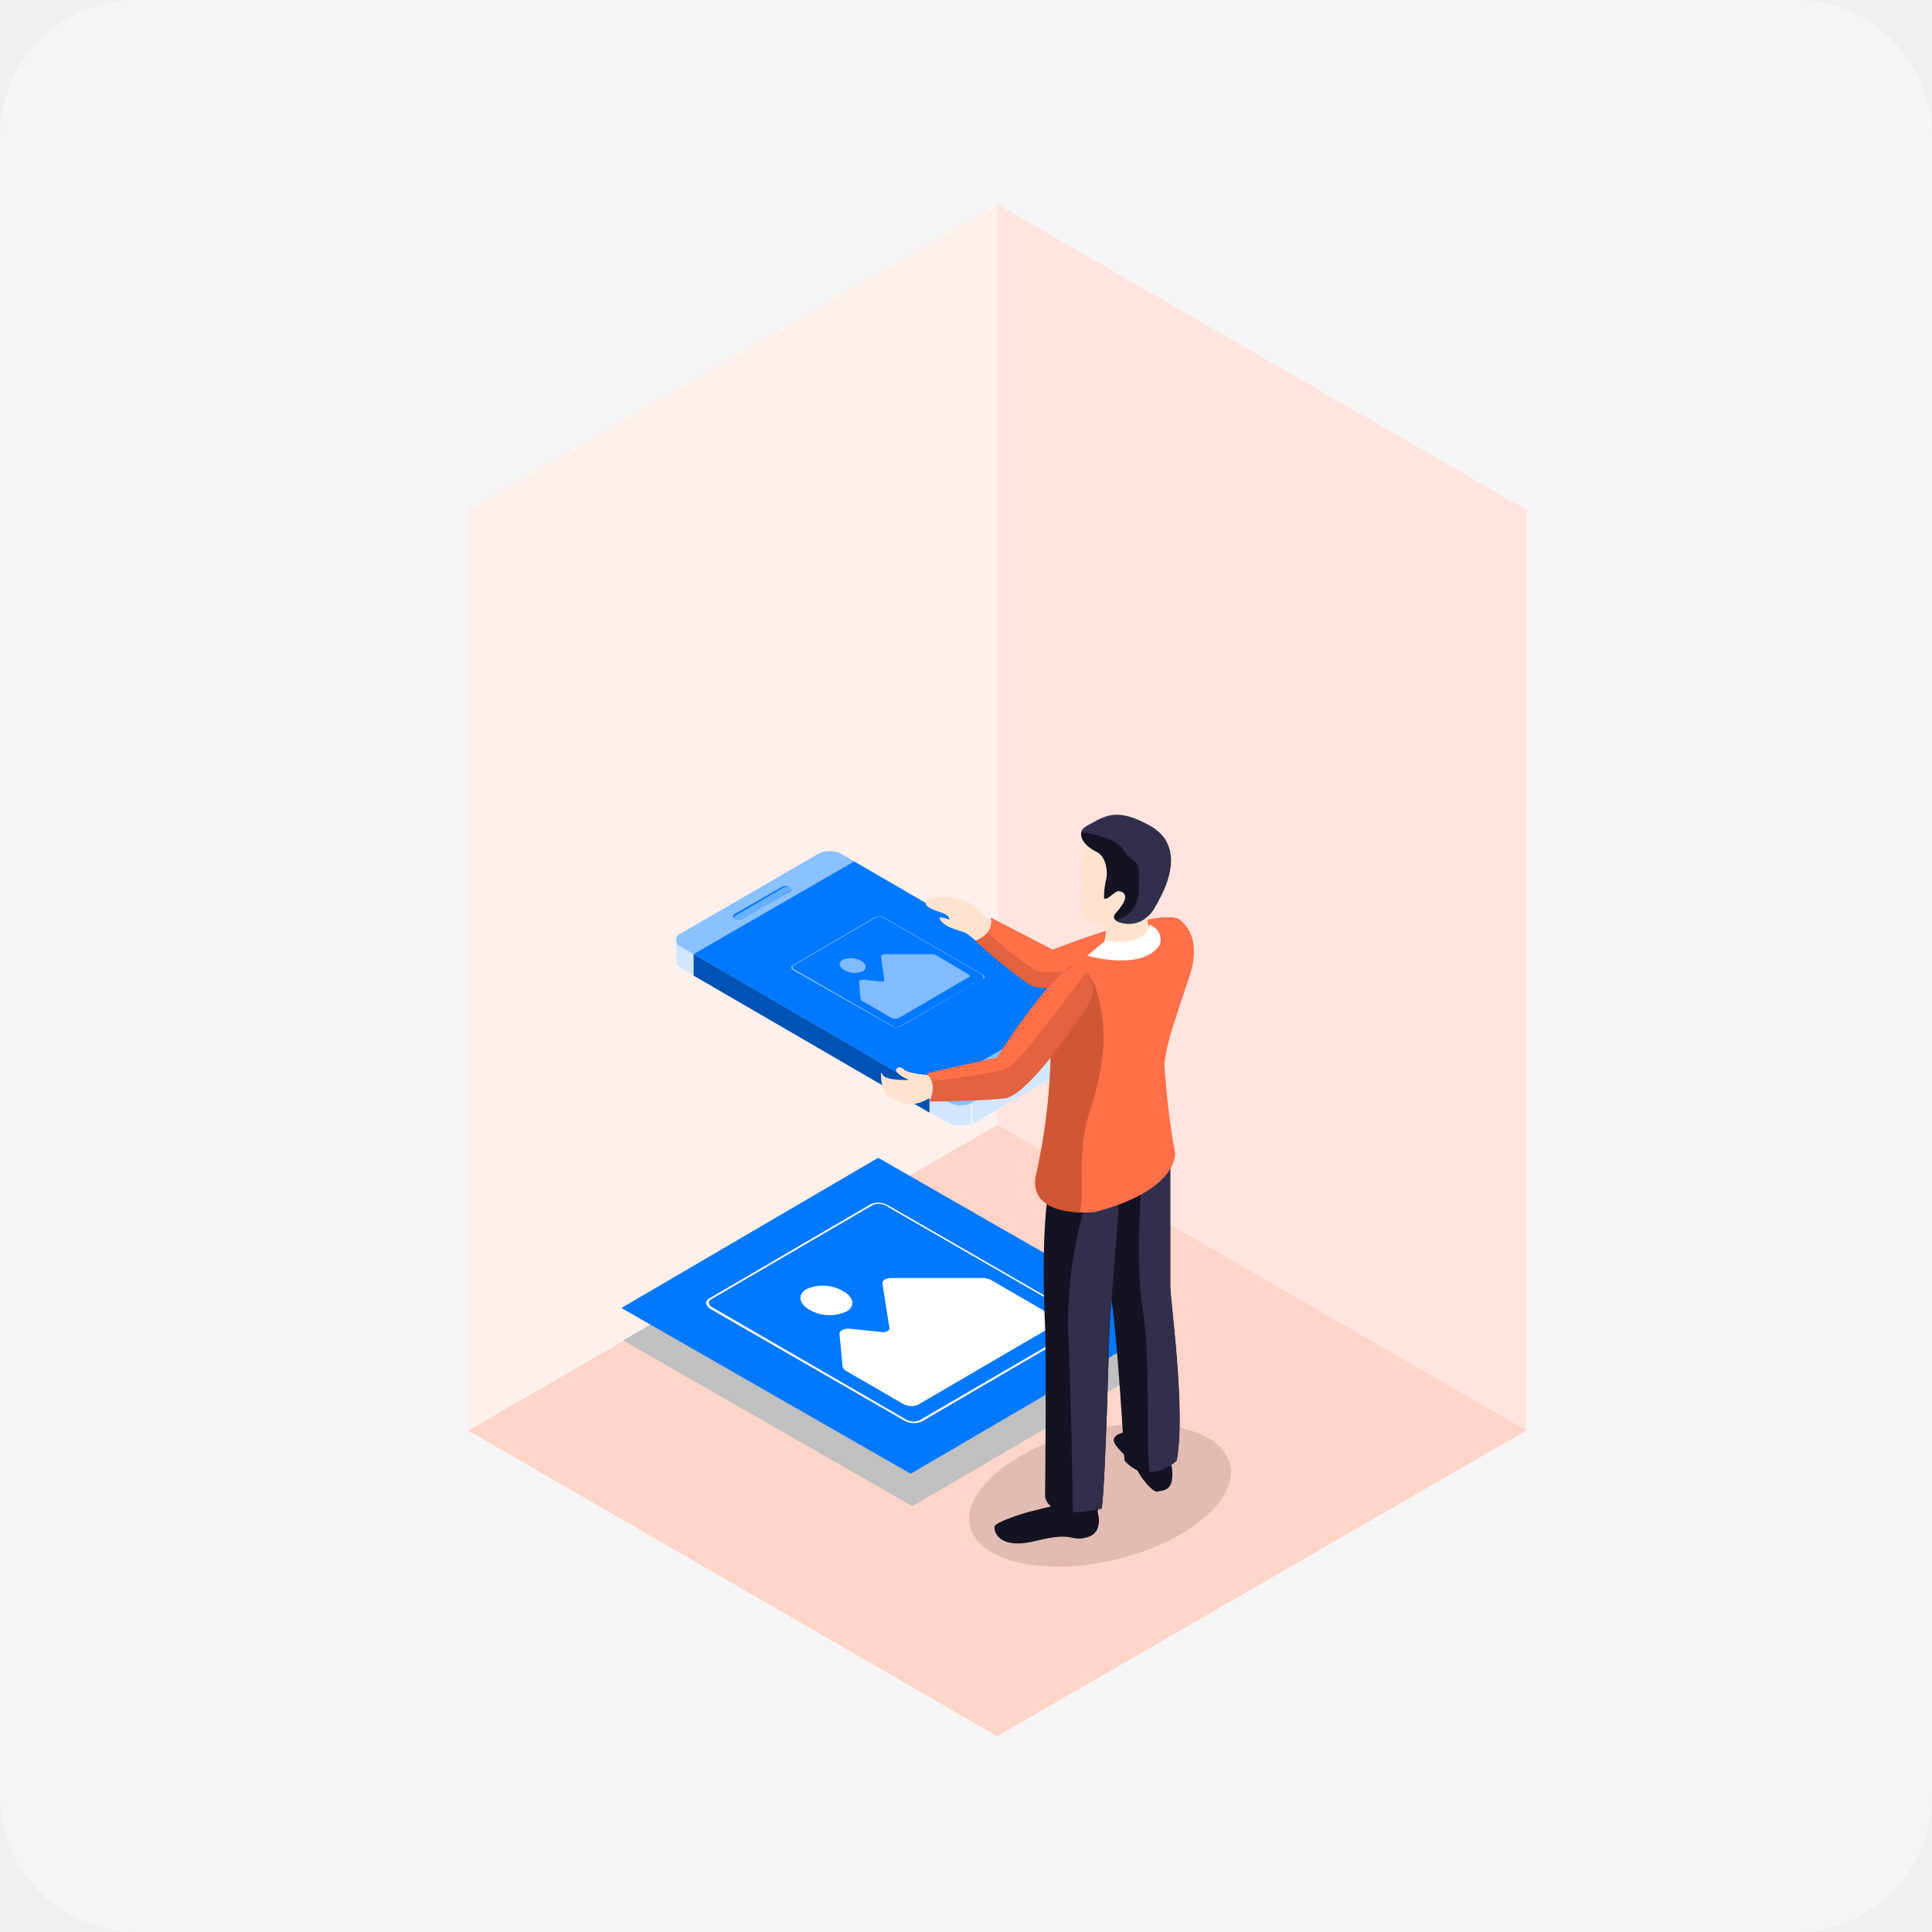
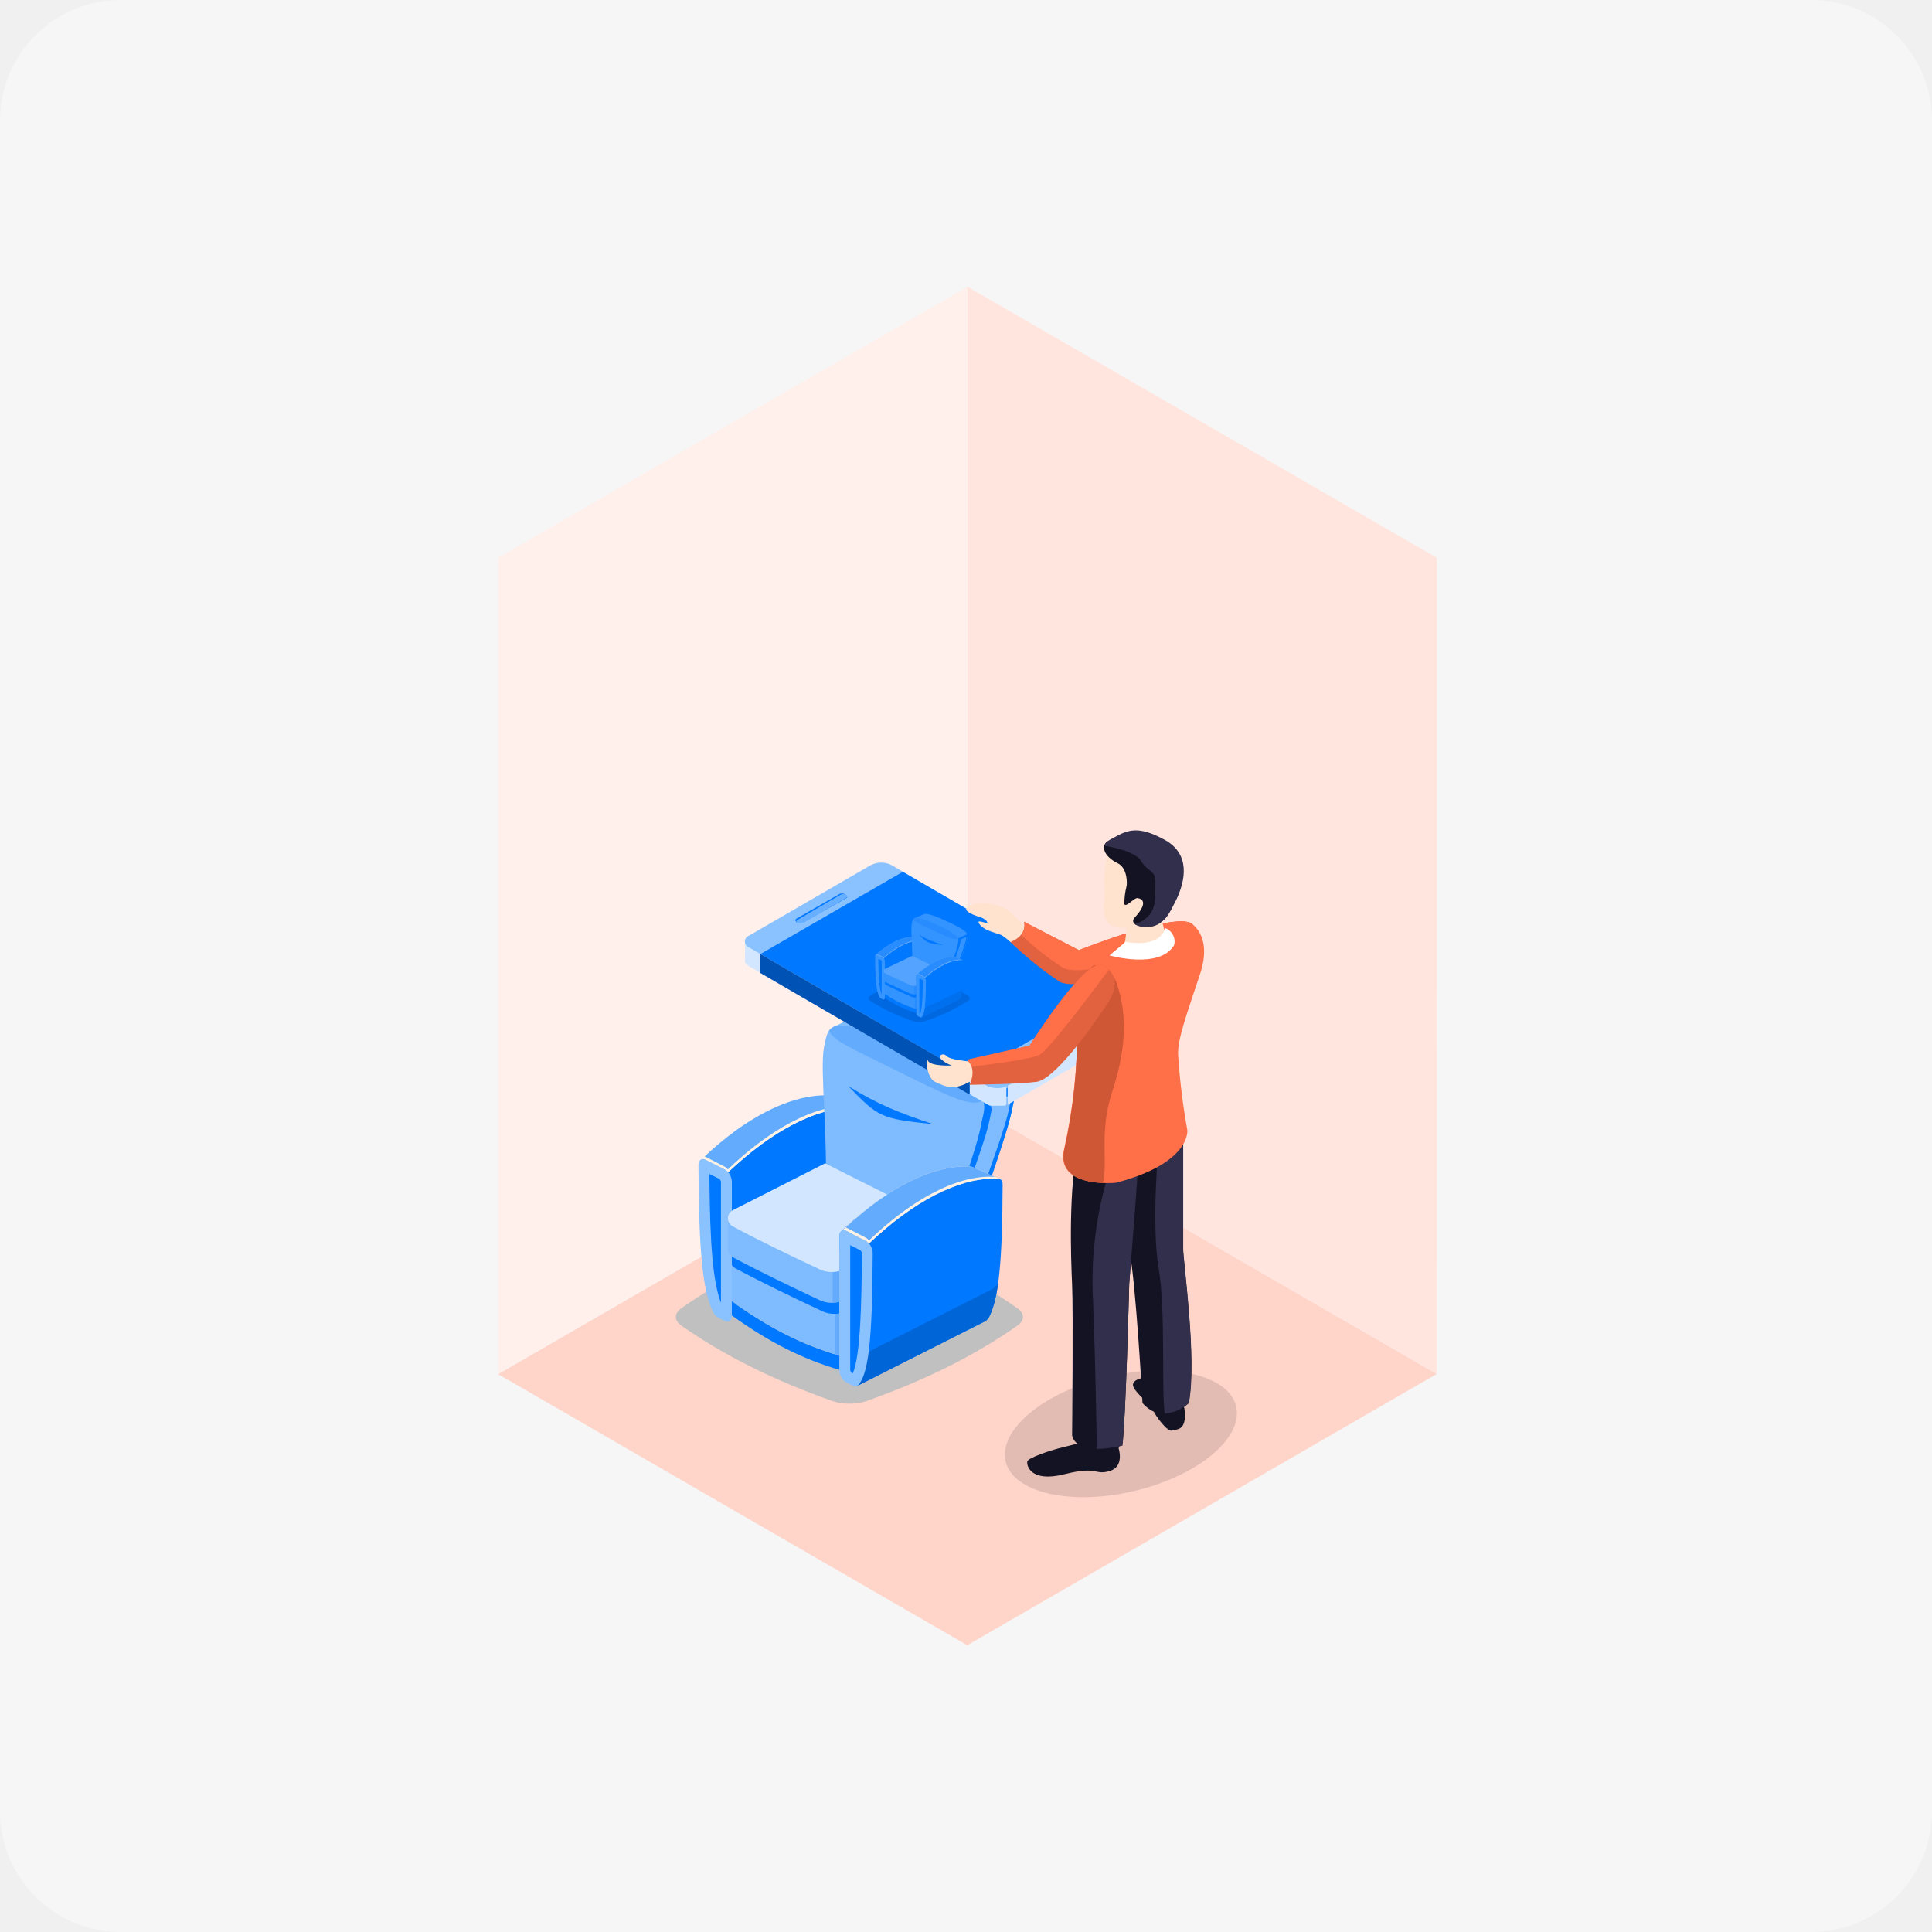
- <svg xmlns="http://www.w3.org/2000/svg" width="100%" viewBox="0 0 227 227" fill="none">
-   <rect width="227" height="227" rx="16" fill="#F6F6F6" />
+ <svg xmlns="http://www.w3.org/2000/svg" width="100%" viewBox="0 0 256 256" fill="none">
+   <rect width="256" height="256" rx="16" fill="#F6F6F6" />
  <g clip-path="url(#clip0)">
-     <path fill-rule="evenodd" clip-rule="evenodd" d="M55 168.081L117.205 132.137L179.373 168.056L117.168 204L55 168.081Z" fill="#FFD4C9" />
-     <path fill-rule="evenodd" clip-rule="evenodd" d="M55 59.907L117.192 24V132.149L55 168.056V59.907Z" fill="#FFF0EC" />
-     <path fill-rule="evenodd" clip-rule="evenodd" d="M179.373 168.056L117.192 132.149V24L179.385 59.907L179.373 168.056Z" fill="#FFE5DE" />
-     <path d="M103.378 139.851L137.365 159.327L107.204 176.969L73.217 157.493L103.378 139.851Z" fill="#C0C0C0" />
-     <path d="M79.452 110.461C79.442 110.526 79.442 110.591 79.452 110.656C79.476 110.721 79.509 110.783 79.549 110.84C79.596 110.903 79.649 110.96 79.708 111.011L79.843 111.109L79.965 111.194L81.457 112.062V114.581L79.965 113.713L79.867 113.639L79.733 113.542L79.611 113.407L79.452 113.248V113.175C79.448 113.138 79.448 113.101 79.452 113.065V110.571V110.461Z" fill="#D2E7FF" />
-     <path d="M130.372 120.241C130.528 120.17 130.662 120.06 130.761 119.92C130.859 119.78 130.919 119.617 130.934 119.447V121.965C130.918 122.137 130.856 122.301 130.755 122.441C130.654 122.58 130.518 122.691 130.36 122.76L114.246 132.076V129.557L130.372 120.241Z" fill="#D2E7FF" />
-     <path d="M111.52 129.557C111.641 129.626 111.768 129.684 111.899 129.728H113.525L113.794 129.643L114.088 129.508V132.076L113.806 132.21H111.936C111.804 132.165 111.678 132.108 111.557 132.039L109.246 130.694V128.212L111.52 129.557Z" fill="#D2E7FF" />
-     <path d="M80.002 109.666C79.836 109.721 79.692 109.827 79.59 109.969C79.489 110.11 79.434 110.28 79.434 110.455C79.434 110.629 79.489 110.799 79.59 110.94C79.692 111.082 79.836 111.188 80.002 111.243L81.493 112.111L109.197 128.212L111.507 129.557C111.93 129.773 112.397 129.885 112.871 129.885C113.345 129.885 113.812 129.773 114.234 129.557L130.372 120.241C130.537 120.186 130.681 120.08 130.783 119.939C130.885 119.797 130.94 119.627 130.94 119.453C130.94 119.278 130.885 119.108 130.783 118.967C130.681 118.825 130.537 118.719 130.372 118.664L98.854 100.325C98.432 100.11 97.965 99.997 97.491 99.997C97.017 99.997 96.549 100.11 96.127 100.325L80.002 109.666Z" fill="#8AC1FF" />
-     <path d="M81.493 112.111L109.209 128.213L128.073 117.319L100.358 101.218L81.493 112.111Z" fill="#0078FF" />
-     <path d="M86.273 107.416C86.078 107.539 86.066 107.771 86.359 107.93C86.457 107.996 86.569 108.038 86.686 108.05C86.803 108.063 86.922 108.047 87.031 108.003L92.9 104.69C93.108 104.568 92.9 104.299 92.643 104.177C92.531 104.121 92.408 104.092 92.282 104.092C92.157 104.092 92.034 104.121 91.922 104.177L86.273 107.416Z" fill="#0078FF" />
-     <path d="M86.445 107.563C86.397 107.575 86.354 107.602 86.324 107.641C86.293 107.68 86.276 107.728 86.276 107.777C86.276 107.826 86.293 107.874 86.324 107.913C86.354 107.952 86.397 107.979 86.445 107.991C86.559 108.048 86.684 108.078 86.812 108.078C86.939 108.078 87.065 108.048 87.178 107.991L92.815 104.69C92.863 104.678 92.905 104.651 92.936 104.612C92.966 104.573 92.983 104.525 92.983 104.476C92.983 104.427 92.966 104.379 92.936 104.34C92.905 104.301 92.863 104.274 92.815 104.262C92.703 104.206 92.579 104.177 92.454 104.177C92.329 104.177 92.205 104.206 92.093 104.262L86.445 107.563Z" fill="#68AFFF" />
-     <path d="M81.493 112.111V114.63L109.209 130.731V128.212L81.493 112.111Z" fill="#0052B4" />
-     <path d="M116.605 108.602C115.833 107.712 114.982 106.894 114.063 106.157C113.488 105.9 111.104 104.751 109.172 105.717C108.133 106.23 109.368 106.817 111.018 107.282C111.439 107.312 111.845 107.451 112.196 107.684C112.548 107.918 112.832 108.238 113.023 108.614C113.59 109.505 114.31 110.287 115.151 110.925C115.725 111.341 116.605 108.602 116.605 108.602Z" fill="#FFE3CE" />
-     <path d="M115.029 110.876C114.306 110.168 113.482 109.57 112.583 109.104C111.495 108.749 111.752 107.551 111.006 107.343C109.723 106.989 108.671 106.512 108.769 106.121C109.723 106.463 110.664 105.436 112.755 107.05C113.838 108.034 114.787 109.156 115.579 110.387C115.31 110.803 115.249 111.035 115.029 110.876Z" fill="#FFE3CE" />
-     <path d="M115.664 110.253C115.664 110.253 112.522 109.36 111.605 108.957C110.688 108.553 110.223 107.881 110.456 107.795C110.688 107.71 113.451 108.774 113.549 107.722C113.61 107.135 115.248 110.033 115.664 110.253Z" fill="#FFE3CE" />
-     <path d="M138.784 108.285C138.784 108.285 140.74 111.341 136.338 113.04C131.937 114.74 123.294 116.916 121.142 115.791C118.818 114.226 116.634 112.463 114.613 110.522C114.613 110.522 116.838 109.788 116.435 107.844L123.697 111.598C123.697 111.598 137.475 106.121 138.784 108.285Z" fill="#E2613E" />
-     <path d="M138.783 108.285C137.463 106.121 123.684 111.598 123.684 111.598L116.422 107.844C116.5 108.143 116.507 108.456 116.441 108.758C116.375 109.06 116.239 109.342 116.043 109.58C117.746 111.199 119.596 112.657 121.569 113.933C123.721 115.082 132.328 112.881 136.741 111.182C137.716 110.877 138.571 110.274 139.186 109.458C139.13 109.044 138.993 108.646 138.783 108.285Z" fill="#FF6F48" />
+     <path fill-rule="evenodd" clip-rule="evenodd" d="M66 182.081L128.205 146.137L190.373 182.056L128.168 218L66 182.081Z" fill="#FFD4C9" />
+     <path fill-rule="evenodd" clip-rule="evenodd" d="M66 73.907L128.192 38V146.149L66 182.056V73.907Z" fill="#FFF0EC" />
+     <path fill-rule="evenodd" clip-rule="evenodd" d="M190.374 182.056L128.193 146.149V38L190.386 73.907L190.374 182.056Z" fill="#FFE5DE" />
+     <g clip-path="url(#clip1)">
+       <path d="M134.816 175.645C129.184 179.595 122.751 182.815 114.85 185.631C113.481 186.12 111.63 186.12 110.255 185.631C102.348 182.815 95.921 179.595 90.282 175.645C89.304 174.96 89.304 174.035 90.282 173.35C95.914 169.4 102.348 166.18 110.248 163.364C111.617 162.875 113.468 162.875 114.844 163.364C122.744 166.18 129.178 169.4 134.81 173.35C135.794 174.035 135.794 174.96 134.816 175.645Z" fill="#C0C0C0" />
+       <path d="M113.397 146.758C108.235 146.644 102.257 149.853 96.43 155.381L94.894 174.232L111.781 165.692C112.046 165.561 112.289 165.277 112.451 164.927C113.608 162.412 114.122 158.098 114.154 147.496C114.149 146.901 113.808 146.769 113.397 146.758Z" fill="#0078FF" />
+       <path d="M92.738 153.757C98.571 148.235 104.549 145.02 109.706 145.135C109.83 145.135 109.944 145.151 110.046 145.184C110.29 145.26 113.76 146.819 113.76 146.819C113.652 146.78 113.527 146.764 113.392 146.758C108.23 146.644 102.252 149.853 96.425 155.381L92.738 153.757Z" fill="#FFF2E5" />
+       <path d="M110.052 145.184C109.949 145.151 109.836 145.135 109.711 145.135C105.938 145.047 101.733 146.747 97.463 149.82C96.1 150.821 94.733 151.958 93.365 153.232C93.392 153.243 93.414 153.248 93.441 153.259L96.008 154.582C96.165 154.664 96.317 154.796 96.446 154.954C101.738 149.869 107.944 146.212 113.117 146.529C112.106 146.075 110.225 145.244 110.052 145.184Z" fill="#63ABFC" />
+       <path d="M93.479 153.658L96.046 154.96C96.56 155.217 96.976 155.96 96.976 156.616V174.309C96.976 174.965 96.56 175.288 96.046 175.031L95.181 174.593C94.889 174.446 94.619 174.134 94.441 173.746C93.149 170.946 92.587 166.162 92.549 154.391C92.549 153.729 92.965 153.401 93.479 153.658Z" fill="#8AC1FF" />
+       <path d="M95.533 172.625C94.49 169.913 94.058 165.085 93.998 155.555L95.371 156.25C95.441 156.321 95.533 156.507 95.533 156.622V172.625Z" fill="#0078FF" />
+       <path d="M125.035 137.464C118.765 134.397 116.046 133.686 114.706 134.107C114.522 134.167 110.495 136.021 110.36 136.124C109.722 136.606 128.403 164.347 128.403 164.347C130.841 157.486 133.614 149.782 134.16 146.753C134.706 143.735 136.257 142.948 125.035 137.464Z" fill="#7FBBFF" />
+       <path d="M119.631 151.16C124.058 157.896 128.404 164.353 128.404 164.353C130.842 157.491 133.615 149.788 134.161 146.759C134.382 145.523 134.771 144.659 134.388 143.697L119.631 151.16Z" fill="#0078FF" />
+       <path d="M121.019 139.405C109.797 133.921 109.77 135.742 109.187 138.76C108.603 141.778 109.77 150.755 109.349 158.645L124.36 166.239C126.797 159.378 129.457 152.073 129.997 149.05C130.549 146.021 132.241 144.889 121.019 139.405Z" fill="#7FBBFF" />
+       <path d="M130.252 145.774C129.69 144.304 127.528 142.587 121.02 139.405C113.095 135.534 110.755 135.304 109.857 136.567C110.366 137.89 112.739 138.858 118.939 141.936C126.587 145.736 128.89 146.737 130.252 145.774Z" fill="#63ABFC" />
+       <path d="M133.819 145.107L131.273 146.398C131.521 147.054 131.256 147.628 131.116 148.41C130.867 149.804 129.883 152.68 128.775 155.813C129.602 157.048 130.132 157.836 130.132 157.836C131.635 153.609 133.343 148.858 133.678 146.994C133.813 146.234 134.056 145.703 133.819 145.107Z" fill="#7FBBFF" />
+       <path d="M112.398 143.91C116.366 148.011 116.647 148.235 123.631 148.956C119.166 147.447 116.404 146.403 112.398 143.91Z" fill="#0078FF" />
+       <path d="M132.096 156.168C126.934 156.053 120.956 159.263 115.129 164.79L113.594 183.642L130.48 175.102C130.745 174.971 130.988 174.686 131.151 174.336C132.307 171.821 132.821 167.508 132.853 156.906C132.848 156.31 132.507 156.179 132.096 156.168Z" fill="#0078FF" />
+       <path d="M131.405 170.854L113.913 179.7L113.594 183.637L130.48 175.096C130.745 174.965 130.988 174.681 131.151 174.331C131.626 173.303 131.988 171.975 132.259 170.039C132.01 170.405 131.718 170.695 131.405 170.854Z" fill="#0065D6" />
+       <path d="M114.712 164.402L112.145 163.101C111.631 162.844 111.215 163.166 111.215 163.823V181.515C111.215 182.171 111.631 182.915 112.145 183.172L113.009 183.609C113.301 183.757 113.572 183.719 113.75 183.511C115.036 182.018 115.604 177.803 115.636 166.064C115.642 165.408 115.226 164.659 114.712 164.402Z" fill="#8AC1FF" />
+       <path d="M128.75 154.593C128.647 154.561 128.533 154.544 128.409 154.544C123.263 154.429 117.301 157.622 111.49 163.117C111.658 162.986 111.89 162.97 112.144 163.101L114.712 164.402C114.869 164.484 115.02 164.615 115.15 164.768C120.971 159.257 126.944 156.053 132.096 156.168C132.225 156.174 132.355 156.184 132.463 156.228C132.463 156.228 128.993 154.67 128.75 154.593Z" fill="#FFF2E5" />
+       <path d="M128.749 154.593C128.646 154.561 128.533 154.544 128.408 154.544C124.635 154.457 120.43 156.157 116.16 159.23C114.798 160.23 113.43 161.368 112.062 162.642C112.09 162.652 112.111 162.658 112.138 162.669L114.711 163.997C114.868 164.079 115.019 164.211 115.149 164.369C120.435 159.274 126.641 155.616 131.819 155.938C130.798 155.485 128.922 154.648 128.749 154.593Z" fill="#63ABFC" />
+       <path d="M112.82 181.881C112.75 181.81 112.658 181.624 112.658 181.51V164.992L114.037 165.687C114.107 165.758 114.199 165.955 114.199 166.059C114.177 172.68 114.015 179.602 113.004 181.974L112.82 181.881Z" fill="#0078FF" />
+       <path d="M111.214 179.634C106.214 178.147 101.971 175.998 96.971 172.428C96.971 173.177 96.971 173.555 96.971 174.309C101.971 177.874 106.214 180.023 111.214 181.515C111.214 180.761 111.214 180.389 111.214 179.634Z" fill="#0078FF" />
+       <path d="M111.214 172.171C106.36 169.908 102.106 167.814 96.971 164.965C96.971 165.714 96.971 171.674 96.971 172.428C101.971 175.993 106.214 178.142 111.214 179.634C111.214 178.885 111.214 172.926 111.214 172.171Z" fill="#7FBBFF" />
+       <path d="M110.588 171.876V179.437C110.799 179.503 111.004 179.569 111.215 179.629V172.171C111.004 172.073 110.799 171.974 110.588 171.876Z" fill="#63ABFC" />
+       <path d="M96.97 167.605C97.073 167.78 97.224 167.933 97.424 168.043C101.132 170.049 105.349 172.039 108.916 173.729C109.641 174.068 110.441 174.172 111.208 174.035C111.208 173.127 111.208 172.406 111.208 172.176C106.354 169.913 102.1 167.819 96.965 164.97C96.97 165.26 96.97 166.348 96.97 167.605Z" fill="#0078FF" />
+       <path d="M111.213 166.294L96.467 161.537C96.462 161.619 96.462 165.561 96.467 165.638C96.505 166.015 96.71 166.376 97.094 166.584C100.802 168.59 105.018 170.58 108.586 172.27C109.413 172.658 110.343 172.734 111.213 172.505V166.294Z" fill="#7FBBFF" />
+       <path d="M110.336 166.01V172.62C110.633 172.609 110.925 172.57 111.212 172.494V166.294L110.336 166.01Z" fill="#63ABFC" />
+       <path d="M111.213 163.822C111.213 163.527 111.299 163.303 111.44 163.166H111.434C113.467 161.242 115.515 159.596 117.542 158.278L109.331 154.145L97.115 160.351C96.25 160.788 96.234 162.035 97.088 162.499C100.796 164.506 105.013 166.496 108.58 168.185C109.407 168.574 110.337 168.65 111.207 168.421V163.822H111.213Z" fill="#D2E7FF" />
+     </g>
+     <path d="M98.718 124.763C98.709 124.828 98.709 124.894 98.718 124.959C98.743 125.024 98.776 125.086 98.816 125.142C98.862 125.206 98.915 125.263 98.975 125.314L99.109 125.411L99.232 125.497L100.723 126.365V128.884L99.232 128.015L99.134 127.942L98.999 127.844L98.877 127.71L98.718 127.551V127.478C98.715 127.441 98.715 127.404 98.718 127.368V124.873V124.763Z" fill="#D2E7FF" />
+     <path d="M149.639 134.544C149.795 134.473 149.929 134.362 150.028 134.223C150.127 134.083 150.187 133.92 150.202 133.749V136.268C150.186 136.439 150.124 136.604 150.023 136.743C149.922 136.883 149.785 136.993 149.627 137.062L133.514 146.378V143.86L149.639 134.544Z" fill="#D2E7FF" />
+     <path d="M130.788 143.86C130.908 143.929 131.035 143.986 131.167 144.031H132.793L133.062 143.946L133.355 143.811V146.378L133.074 146.513H131.203C131.072 146.468 130.945 146.41 130.824 146.342L128.514 144.997V142.515L130.788 143.86Z" fill="#D2E7FF" />
+     <path d="M99.269 123.969C99.104 124.024 98.96 124.13 98.858 124.271C98.756 124.413 98.701 124.583 98.701 124.757C98.701 124.932 98.756 125.102 98.858 125.243C98.96 125.385 99.104 125.491 99.269 125.546L100.761 126.414L128.464 142.515L130.775 143.86C131.197 144.076 131.664 144.188 132.138 144.188C132.612 144.188 133.079 144.076 133.501 143.86L149.639 134.544C149.805 134.489 149.949 134.383 150.051 134.241C150.153 134.1 150.207 133.93 150.207 133.755C150.207 133.581 150.153 133.411 150.051 133.269C149.949 133.128 149.805 133.022 149.639 132.967L118.121 114.628C117.699 114.413 117.232 114.3 116.758 114.3C116.284 114.3 115.817 114.413 115.395 114.628L99.269 123.969Z" fill="#8AC1FF" />
+     <path d="M100.762 126.414L128.478 142.515L147.342 131.622L119.626 115.521L100.762 126.414Z" fill="#0078FF" />
+     <path d="M105.542 121.719C105.346 121.841 105.334 122.074 105.628 122.233C105.725 122.299 105.837 122.34 105.955 122.353C106.072 122.366 106.19 122.35 106.3 122.306L112.168 118.993C112.376 118.871 112.168 118.602 111.912 118.479C111.8 118.423 111.676 118.394 111.551 118.394C111.426 118.394 111.302 118.423 111.19 118.479L105.542 121.719Z" fill="#0078FF" />
+     <path d="M105.712 121.866C105.663 121.877 105.621 121.905 105.59 121.944C105.56 121.982 105.543 122.03 105.543 122.08C105.543 122.129 105.56 122.177 105.59 122.216C105.621 122.255 105.663 122.282 105.712 122.294C105.825 122.351 105.951 122.38 106.078 122.38C106.206 122.38 106.331 122.351 106.445 122.294L112.081 118.993C112.129 118.981 112.172 118.954 112.203 118.915C112.233 118.876 112.25 118.828 112.25 118.779C112.25 118.729 112.233 118.681 112.203 118.643C112.172 118.604 112.129 118.576 112.081 118.565C111.969 118.509 111.846 118.48 111.72 118.48C111.595 118.48 111.472 118.509 111.36 118.565L105.712 121.866Z" fill="#68AFFF" />
+     <path d="M100.762 126.414V128.932L128.478 145.034V142.515L100.762 126.414Z" fill="#0052B4" />
+     <g opacity="0.4" clip-path="url(#clip2)">
+       <path d="M128.285 132.592C126.642 133.682 124.766 134.57 122.462 135.347C122.062 135.482 121.522 135.482 121.121 135.347C118.815 134.57 116.94 133.682 115.296 132.592C115.011 132.403 115.011 132.148 115.296 131.959C116.939 130.87 118.815 129.981 121.119 129.204C121.519 129.07 122.059 129.07 122.46 129.204C124.764 129.981 126.64 130.87 128.283 131.959C128.57 132.148 128.57 132.403 128.285 132.592Z" fill="#0052B4" />
+       <path d="M122.037 124.624C120.532 124.592 118.788 125.477 117.088 127.002L116.641 132.203L121.566 129.847C121.643 129.811 121.714 129.732 121.761 129.636C122.099 128.942 122.249 127.752 122.258 124.827C122.256 124.663 122.157 124.627 122.037 124.624Z" fill="#0078FF" />
+       <path d="M116.012 126.554C117.713 125.031 119.457 124.144 120.961 124.176C120.997 124.176 121.03 124.18 121.06 124.189C121.131 124.21 122.143 124.64 122.143 124.64C122.111 124.63 122.075 124.625 122.036 124.624C120.53 124.592 118.786 125.477 117.087 127.002L116.012 126.554Z" fill="#FFF2E5" />
+       <path d="M121.062 124.189C121.032 124.18 120.999 124.176 120.963 124.176C119.862 124.152 118.636 124.621 117.39 125.468C116.993 125.744 116.594 126.058 116.195 126.409C116.203 126.412 116.21 126.414 116.217 126.417L116.966 126.782C117.012 126.805 117.056 126.841 117.094 126.885C118.637 125.482 120.447 124.473 121.956 124.56C121.661 124.435 121.113 124.206 121.062 124.189Z" fill="#63ABFC" />
+       <path d="M116.228 126.527L116.977 126.886C117.127 126.957 117.248 127.162 117.248 127.343V132.224C117.248 132.405 117.127 132.494 116.977 132.423L116.725 132.302C116.64 132.262 116.561 132.176 116.509 132.068C116.132 131.296 115.968 129.976 115.957 126.729C115.957 126.547 116.078 126.456 116.228 126.527Z" fill="#8AC1FF" />
+       <path d="M116.827 131.759C116.522 131.011 116.396 129.679 116.379 127.051L116.779 127.242C116.8 127.262 116.827 127.313 116.827 127.345V131.759Z" fill="#0078FF" />
+       <path d="M125.434 122.06C123.605 121.213 122.812 121.017 122.421 121.134C122.367 121.15 121.193 121.661 121.153 121.69C120.967 121.823 126.416 129.476 126.416 129.476C127.127 127.583 127.936 125.458 128.095 124.622C128.254 123.79 128.706 123.572 125.434 122.06Z" fill="#7FBBFF" />
+       <path d="M123.855 125.838C125.147 127.696 126.414 129.477 126.414 129.477C127.125 127.584 127.934 125.459 128.093 124.624C128.158 124.283 128.271 124.045 128.16 123.779L123.855 125.838Z" fill="#0078FF" />
+       <path d="M124.262 122.595C120.989 121.082 120.981 121.584 120.81 122.417C120.64 123.25 120.981 125.726 120.858 127.903L125.236 129.998C125.947 128.105 126.723 126.09 126.88 125.256C127.041 124.42 127.535 124.108 124.262 122.595Z" fill="#7FBBFF" />
+       <path d="M126.954 124.352C126.79 123.947 126.16 123.473 124.261 122.595C121.95 121.527 121.268 121.464 121.006 121.812C121.154 122.177 121.846 122.444 123.655 123.293C125.885 124.342 126.557 124.618 126.954 124.352Z" fill="#63ABFC" />
+       <path d="M127.994 124.168L127.252 124.524C127.324 124.705 127.247 124.864 127.206 125.079C127.134 125.464 126.847 126.257 126.523 127.121C126.765 127.462 126.919 127.679 126.919 127.679C127.357 126.514 127.856 125.203 127.953 124.689C127.993 124.479 128.064 124.333 127.994 124.168Z" fill="#7FBBFF" />
+       <path d="M121.746 123.838C122.903 124.969 122.985 125.031 125.022 125.23C123.72 124.814 122.914 124.526 121.746 123.838Z" fill="#0078FF" />
+       <path d="M127.49 127.219C125.985 127.188 124.241 128.073 122.541 129.598L122.094 134.798L127.019 132.442C127.096 132.406 127.167 132.328 127.214 132.231C127.552 131.537 127.702 130.347 127.711 127.423C127.71 127.259 127.61 127.222 127.49 127.219Z" fill="#0078FF" />
+       <path d="M127.289 131.271L122.187 133.711L122.094 134.797L127.019 132.441C127.096 132.405 127.167 132.326 127.214 132.23C127.353 131.946 127.459 131.58 127.538 131.046C127.465 131.147 127.38 131.227 127.289 131.271Z" fill="#0065D6" />
+       <path d="M122.42 129.491L121.672 129.132C121.522 129.061 121.4 129.15 121.4 129.331V134.212C121.4 134.393 121.522 134.598 121.672 134.669L121.924 134.789C122.009 134.83 122.088 134.819 122.14 134.762C122.515 134.35 122.681 133.188 122.69 129.949C122.692 129.768 122.57 129.562 122.42 129.491Z" fill="#8AC1FF" />
+       <path d="M126.514 126.785C126.485 126.776 126.451 126.771 126.415 126.771C124.914 126.74 123.175 127.62 121.48 129.136C121.529 129.1 121.597 129.096 121.671 129.132L122.42 129.491C122.466 129.513 122.51 129.55 122.548 129.592C124.246 128.071 125.988 127.188 127.49 127.219C127.528 127.221 127.566 127.224 127.598 127.236C127.598 127.236 126.585 126.806 126.514 126.785Z" fill="#FFF2E5" />
+       <path d="M126.515 126.785C126.485 126.776 126.452 126.771 126.416 126.771C125.316 126.747 124.089 127.216 122.843 128.064C122.446 128.34 122.047 128.654 121.648 129.005C121.656 129.008 121.663 129.01 121.671 129.013L122.421 129.379C122.467 129.402 122.511 129.438 122.549 129.482C124.091 128.076 125.9 127.067 127.411 127.156C127.113 127.031 126.566 126.8 126.515 126.785Z" fill="#63ABFC" />
+       <path d="M121.868 134.313C121.847 134.293 121.82 134.242 121.82 134.21V129.654L122.222 129.845C122.243 129.865 122.27 129.919 122.27 129.948C122.263 131.774 122.216 133.684 121.921 134.338L121.868 134.313Z" fill="#0078FF" />
+       <path d="M121.402 133.693C119.944 133.283 118.706 132.69 117.248 131.705C117.248 131.912 117.248 132.016 117.248 132.224C118.706 133.207 119.944 133.8 121.402 134.212C121.402 134.004 121.402 133.901 121.402 133.693Z" fill="#0078FF" />
+       <path d="M121.402 131.634C119.987 131.01 118.746 130.432 117.248 129.646C117.248 129.853 117.248 131.497 117.248 131.705C118.706 132.688 119.944 133.281 121.402 133.693C121.402 133.486 121.402 131.842 121.402 131.634Z" fill="#7FBBFF" />
+       <path d="M121.219 131.553V133.639C121.28 133.657 121.34 133.675 121.402 133.691V131.634C121.34 131.607 121.28 131.58 121.219 131.553Z" fill="#63ABFC" />
+       <path d="M117.248 130.376C117.278 130.424 117.322 130.467 117.38 130.497C118.462 131.05 119.691 131.599 120.732 132.065C120.943 132.159 121.176 132.188 121.4 132.15C121.4 131.9 121.4 131.7 121.4 131.637C119.985 131.013 118.744 130.435 117.246 129.649C117.248 129.729 117.248 130.029 117.248 130.376Z" fill="#0078FF" />
+       <path d="M121.402 130.013L117.101 128.7C117.099 128.723 117.099 129.811 117.101 129.832C117.112 129.936 117.172 130.035 117.284 130.093C118.365 130.646 119.595 131.195 120.635 131.661C120.877 131.768 121.148 131.789 121.402 131.726V130.013Z" fill="#7FBBFF" />
+       <path d="M121.146 129.934V131.758C121.233 131.755 121.318 131.744 121.402 131.723V130.013L121.146 129.934Z" fill="#63ABFC" />
+       <path d="M121.401 129.331C121.401 129.25 121.427 129.188 121.468 129.15H121.466C122.059 128.619 122.656 128.165 123.248 127.802L120.853 126.661L117.29 128.373C117.037 128.494 117.033 128.838 117.282 128.966C118.363 129.52 119.593 130.069 120.634 130.535C120.875 130.642 121.146 130.663 121.4 130.599V129.331H121.401Z" fill="#D2E7FF" />
+     </g>
+     <path d="M135.874 122.905C135.102 122.015 134.251 121.197 133.331 120.46C132.756 120.203 130.372 119.054 128.441 120.02C127.402 120.533 128.636 121.12 130.287 121.585C130.708 121.615 131.113 121.754 131.465 121.987C131.816 122.221 132.101 122.541 132.292 122.917C132.858 123.808 133.579 124.59 134.419 125.228C134.994 125.644 135.874 122.905 135.874 122.905Z" fill="#FFE3CE" />
+     <path d="M134.295 125.179C133.572 124.471 132.748 123.873 131.85 123.406C130.762 123.052 131.019 121.854 130.273 121.646C128.989 121.291 127.938 120.815 128.036 120.423C128.989 120.766 129.931 119.739 132.021 121.352C133.104 122.337 134.054 123.459 134.845 124.69C134.576 125.106 134.515 125.338 134.295 125.179Z" fill="#FFE3CE" />
+     <path d="M134.931 124.556C134.931 124.556 131.789 123.663 130.873 123.26C129.956 122.856 129.491 122.184 129.723 122.098C129.956 122.013 132.719 123.076 132.816 122.025C132.878 121.438 134.516 124.336 134.931 124.556Z" fill="#FFE3CE" />
+     <path d="M158.051 122.587C158.051 122.587 160.007 125.644 155.606 127.343C151.205 129.043 142.561 131.219 140.409 130.094C138.086 128.528 135.902 126.765 133.881 124.825C133.881 124.825 136.106 124.091 135.703 122.147L142.965 125.9C142.965 125.9 156.743 120.423 158.051 122.587Z" fill="#E2613E" />
+     <path d="M158.05 122.587C156.73 120.423 142.952 125.9 142.952 125.9L135.69 122.147C135.768 122.446 135.774 122.759 135.709 123.061C135.643 123.362 135.506 123.644 135.311 123.883C137.014 125.502 138.864 126.959 140.837 128.236C142.988 129.385 151.595 127.184 156.009 125.485C156.984 125.18 157.839 124.577 158.454 123.761C158.397 123.347 158.26 122.948 158.05 122.587Z" fill="#FF6F48" />
    <g style="mix-blend-mode:multiply">
-       <path d="M138.735 167.763C145.41 169.266 146.596 174.047 141.375 178.424C136.155 182.8 126.521 185.123 119.797 183.62C113.073 182.116 111.936 177.348 117.156 172.971C122.377 168.594 132.023 166.259 138.735 167.763Z" fill="#E2E2E2" />
+       <path d="M158.001 182.065C164.677 183.569 165.862 188.349 160.642 192.726C155.422 197.103 145.788 199.426 139.064 197.922C132.339 196.419 131.202 191.65 136.423 187.274C141.643 182.897 151.289 180.562 158.001 182.065Z" fill="#E2E2E2" />
    </g>
-     <path d="M103.182 136.037L137.17 155.513L106.996 173.154L73.009 153.679L103.182 136.037Z" fill="#0078FF" />
-     <path d="M132.218 168.264C132.218 168.264 130.507 168.521 130.922 169.487C131.338 170.453 133.368 171.932 133.575 172.604C133.783 173.277 135.446 175.465 136.021 175.257C136.595 175.049 137.891 175.355 137.732 172.812C137.573 170.269 134.468 168.154 132.218 168.264Z" fill="#141323" />
-     <path d="M128.953 177.605C128.953 177.605 129.785 180.05 127.731 180.624C125.677 181.199 126.276 179.903 121.752 181.04C117.229 182.177 116.715 179.817 116.862 179.328C117.009 178.839 119.98 177.874 120.97 177.617L123.831 176.896H129.186L128.953 177.605Z" fill="#141323" />
-     <path d="M137.487 134.729V151.148C137.487 152.811 139.346 165.904 138.233 171.614C138.233 171.614 135.018 174.841 132.12 171.614C132.12 171.614 131.215 155.231 130.384 151.527C129.553 147.823 129.919 136.477 129.919 136.477L137.487 134.729Z" fill="#141323" />
-     <path d="M127.132 154.755L104.319 141.6C104.01 141.425 103.664 141.325 103.31 141.309C102.955 141.292 102.602 141.358 102.277 141.502L83.303 152.578C82.789 152.872 82.875 153.41 83.486 153.801L106.263 166.919C106.572 167.094 106.918 167.194 107.272 167.211C107.627 167.228 107.98 167.161 108.305 167.017L127.279 155.941C127.792 155.647 127.719 155.109 127.132 154.755ZM127.071 155.794L108.06 166.87C107.808 166.984 107.533 167.036 107.257 167.024C106.981 167.011 106.711 166.933 106.471 166.797L83.682 153.593C83.205 153.312 83.144 152.909 83.535 152.676L102.51 141.6C102.762 141.486 103.037 141.434 103.313 141.447C103.589 141.459 103.858 141.537 104.099 141.673L126.888 154.816C127.365 155.146 127.438 155.562 127.034 155.794H127.071ZM123.819 154.669L116.484 150.415C116.165 150.241 115.807 150.152 115.444 150.158H104.71C104.062 150.158 103.634 150.451 103.683 150.83L104.502 156.026C104.508 156.107 104.487 156.188 104.443 156.256C104.399 156.324 104.334 156.377 104.258 156.405C104.04 156.505 103.798 156.539 103.561 156.503L99.893 156.124C99.581 156.083 99.264 156.13 98.976 156.258C98.873 156.295 98.785 156.363 98.723 156.453C98.662 156.543 98.63 156.651 98.634 156.76L99.001 160.537C99.027 160.66 99.082 160.774 99.161 160.872C99.239 160.97 99.339 161.048 99.453 161.1L106.116 164.951C106.384 165.103 106.684 165.19 106.992 165.205C107.3 165.22 107.607 165.162 107.889 165.037L123.966 155.647C124.394 155.439 124.32 154.975 123.782 154.669H123.819ZM99.013 151.674C98.368 151.308 97.645 151.098 96.904 151.062C96.163 151.026 95.424 151.165 94.746 151.466C93.683 152.089 93.854 153.202 95.138 153.911C95.783 154.277 96.505 154.486 97.246 154.523C97.987 154.559 98.726 154.42 99.404 154.119C100.529 153.532 100.346 152.371 99.013 151.674Z" fill="white" />
-     <path d="M131.851 136.819C131.851 136.819 131.118 146.343 130.36 155.794C130.36 155.794 129.883 174.548 129.443 177.238C129.443 177.238 123.391 178.742 122.792 175.893C122.792 175.893 122.951 159.388 122.792 155.941C122.633 152.493 122.278 142.871 123.648 137.321C125.017 131.77 131.851 136.819 131.851 136.819Z" fill="#141323" />
-     <path d="M129.443 177.238C129.883 174.536 130.36 155.794 130.36 155.794C130.873 149.436 131.362 143.042 131.582 139.546L127.853 140.463C126.015 146.161 125.24 152.15 125.567 158.129C125.885 166.332 126.02 174.401 126.056 177.69C127.199 177.667 128.335 177.515 129.443 177.238Z" fill="#312F4B" />
-     <path d="M138.257 171.614C139.37 165.892 137.512 152.811 137.512 151.148V134.839L134.272 137.284C134.272 137.284 133.245 147.835 134.272 153.838C135.213 159.303 134.602 169.939 135.067 172.995C136.258 172.917 137.385 172.429 138.257 171.614Z" fill="#312F4B" />
-     <path d="M138.392 107.93C138.392 107.93 141.51 109.483 139.737 114.789C137.964 120.095 136.729 123.518 136.84 125.474C137.055 128.82 137.463 132.151 138.062 135.45C138.062 135.45 138.576 139.815 128.612 142.419C128.612 142.419 120.396 143.25 121.753 137.846C122.939 132.53 123.514 127.095 123.465 121.647C123.257 119.569 122.01 115.412 127.206 112.612C132.402 109.813 135.067 107.722 138.392 107.93Z" fill="#FF6F48" />
-     <path d="M123.464 121.647C123.53 127.097 122.972 132.536 121.801 137.859C120.872 141.6 124.528 142.358 126.851 142.455C127.596 140.01 126.337 135.743 128.073 130.474C130.213 123.97 129.907 119.667 128.77 116.207C128.588 115.51 128.198 114.885 127.652 114.416C127.106 113.946 126.43 113.654 125.714 113.578C122.242 116.304 123.244 119.801 123.464 121.647Z" fill="#CF5736" />
-     <path d="M134.7 105.314C134.52 106.842 134.735 108.391 135.324 109.813C136.192 111.39 129.663 112.82 129.504 111.365C129.849 110.501 129.998 109.571 129.939 108.643C129.879 107.715 129.614 106.811 129.162 105.998C128.355 104.519 134.7 105.314 134.7 105.314Z" fill="#FFE3CE" />
-     <path d="M135.287 109.91C134.739 108.653 134.516 107.278 134.639 105.913L129.871 108.272C130.042 108.272 133.258 109.128 133.954 111.439C134.933 111.035 135.605 110.485 135.287 109.91Z" fill="#FFE3CE" />
-     <path d="M127.829 97.954C127.248 99.444 126.974 101.037 127.023 102.636C127.23 104.971 126.888 105.436 127.023 106.475C127.019 107.029 127.205 107.568 127.548 108.003C128.27 108.7 129.749 108.957 131.766 108.223C134.211 107.331 136.754 103.993 135.715 100.986C134.676 97.978 131.485 95.509 127.829 97.954Z" fill="#FFE3CE" />
-     <path d="M135.617 104.238C134.661 102.112 133.532 100.067 132.243 98.125C131.731 97.666 131.159 97.28 130.544 96.976C129.566 97.057 128.629 97.399 127.829 97.966C127.628 98.497 127.461 99.04 127.328 99.592C127.903 100.24 129.089 100.973 129.26 101.524C129.603 102.887 129.53 104.322 129.052 105.644C128.661 106.512 130.275 107.783 129.896 108.541C129.887 108.573 129.887 108.607 129.896 108.639C130.539 108.589 131.173 108.449 131.778 108.223C132.654 107.853 133.446 107.308 134.106 106.623C134.765 105.938 135.28 105.127 135.617 104.238Z" fill="#FFE3CE" />
-     <path d="M127.487 97.196C126.692 97.648 126.766 99.078 128.893 100.118C130.116 100.741 130.116 102.795 129.993 103.186C129.803 103.95 129.708 104.734 129.712 105.521C130.006 105.949 131.008 104.617 131.485 104.702C132.707 104.935 132.218 106.059 131.118 107.245C130.018 108.431 133.025 109.018 134.444 107.979C135.202 107.429 135.47 107.099 136.461 105.13C137.903 102.257 137.977 98.797 134.578 96.963C131.179 95.129 129.455 96.132 127.487 97.196Z" fill="#141323" />
-     <path d="M134.468 107.979C135.226 107.429 135.495 107.099 136.485 105.13C137.927 102.257 138.429 98.809 135.03 96.963C131.631 95.117 130.237 95.594 128.269 96.719C128.086 96.829 127.047 97.281 127.157 97.782C128.232 97.954 131.179 98.54 131.937 99.8C132.878 101.365 133.905 100.863 133.832 102.795C133.758 104.727 134.235 107.111 131.105 108.162C131.626 108.451 132.218 108.587 132.813 108.554C133.408 108.522 133.981 108.322 134.468 107.979Z" fill="#312F4B" />
-     <path d="M129.87 110.51L127.743 112.295C127.743 112.295 134.357 114.19 136.301 110.95C136.429 110.485 136.374 109.988 136.146 109.563C135.919 109.137 135.537 108.815 135.079 108.664C135.079 108.664 134.871 111.304 129.87 110.51Z" fill="white" />
-     <path d="M109.062 126.33C109.062 126.33 106.617 126.134 106.165 125.633C105.713 125.132 104.942 125.547 105.48 126.085C105.875 126.445 106.342 126.716 106.85 126.88C106.85 126.88 103.915 127.039 103.659 126.183C103.402 125.327 103.353 128.469 104.661 129.056C105.969 129.643 107.302 130.535 110.224 128.359C110.19 127.957 110.069 127.566 109.868 127.216C109.668 126.865 109.393 126.562 109.062 126.33Z" fill="#FFE3CE" />
-     <path d="M126.765 113.542C126.765 113.542 130.005 114.85 127.487 118.664C124.968 122.479 120.408 128.726 118.073 129.044C115.738 129.362 109.197 129.435 109.197 129.435C109.197 129.435 110.285 127.43 108.879 126.134L117.156 124.251C117.156 124.251 124.516 112.576 126.765 113.542Z" fill="#E2613E" />
-     <path d="M126.765 113.542C124.516 112.576 117.156 124.251 117.156 124.251L108.879 126.11C109.157 126.361 109.364 126.682 109.478 127.039C112.253 126.697 117.351 126.036 118.464 125.474C119.76 124.826 126.178 116.195 127.682 114.153C127.416 113.895 127.105 113.688 126.765 113.542Z" fill="#FF6F48" />
-     <g opacity="0.5">
-       <path d="M115.42 114.471L103.83 107.783C103.667 107.707 103.49 107.667 103.31 107.667C103.131 107.667 102.953 107.707 102.791 107.783L93.132 113.419C92.876 113.566 92.912 113.847 93.23 114.018L104.82 120.584C104.983 120.66 105.16 120.699 105.34 120.699C105.519 120.699 105.697 120.66 105.859 120.584L115.518 114.947C115.775 114.899 115.738 114.63 115.42 114.471ZM115.42 114.996L105.737 120.584C105.612 120.647 105.474 120.68 105.334 120.68C105.194 120.68 105.055 120.647 104.93 120.584L93.34 113.896C93.096 113.762 93.059 113.541 93.267 113.431L102.925 107.795C103.05 107.732 103.189 107.699 103.329 107.699C103.469 107.699 103.607 107.732 103.732 107.795L115.322 114.471C115.567 114.654 115.591 114.862 115.396 114.984L115.42 114.996ZM113.684 114.41L110.016 112.246C109.855 112.157 109.674 112.11 109.49 112.111H104.038C103.708 112.111 103.488 112.258 103.512 112.453L103.903 115.119C103.906 115.16 103.896 115.201 103.874 115.236C103.852 115.272 103.82 115.299 103.781 115.314C103.665 115.348 103.542 115.348 103.427 115.314L101.568 115.119C101.411 115.096 101.25 115.117 101.104 115.18C101.051 115.198 101.006 115.233 100.975 115.28C100.944 115.326 100.929 115.381 100.932 115.436L101.116 117.356C101.13 117.418 101.158 117.475 101.198 117.524C101.239 117.573 101.29 117.612 101.348 117.637L104.735 119.593C104.875 119.664 105.03 119.701 105.187 119.701C105.344 119.701 105.499 119.664 105.639 119.593L113.818 114.813C114.051 114.801 114.014 114.568 113.684 114.41ZM101.165 112.881C100.838 112.7 100.475 112.596 100.102 112.576C99.729 112.557 99.356 112.624 99.013 112.771C98.463 113.089 98.561 113.652 99.209 113.994C99.538 114.179 99.906 114.286 100.284 114.305C100.661 114.324 101.038 114.255 101.385 114.104C101.898 113.823 101.813 113.248 101.165 112.881Z" fill="white" />
-     </g>
+     <path d="M151.486 182.567C151.486 182.567 149.774 182.824 150.19 183.789C150.606 184.755 152.635 186.235 152.843 186.907C153.051 187.579 154.714 189.768 155.288 189.56C155.863 189.352 157.159 189.658 157 187.115C156.841 184.572 153.736 182.457 151.486 182.567Z" fill="#141323" />
+     <path d="M148.222 191.907C148.222 191.907 149.053 194.352 146.999 194.927C144.945 195.502 145.544 194.206 141.021 195.343C136.497 196.48 135.984 194.12 136.131 193.631C136.277 193.142 139.248 192.176 140.238 191.92L143.099 191.198H148.454L148.222 191.907Z" fill="#141323" />
+     <path d="M156.756 149.031V165.451C156.756 167.113 158.614 180.207 157.502 185.917C157.502 185.917 154.286 189.144 151.389 185.917C151.389 185.917 150.484 169.534 149.653 165.83C148.821 162.125 149.188 150.78 149.188 150.78L156.756 149.031Z" fill="#141323" />
+     <path d="M151.12 151.122C151.12 151.122 150.386 160.646 149.628 170.097C149.628 170.097 149.151 188.851 148.711 191.541C148.711 191.541 142.659 193.044 142.06 190.196C142.06 190.196 142.219 173.691 142.06 170.243C141.901 166.796 141.547 157.174 142.916 151.623C144.285 146.073 151.12 151.122 151.12 151.122Z" fill="#141323" />
+     <path d="M148.71 191.54C149.151 188.839 149.627 170.096 149.627 170.096C150.141 163.739 150.63 157.345 150.85 153.848L147.121 154.765C145.282 160.464 144.507 166.452 144.835 172.432C145.153 180.635 145.287 188.704 145.324 191.993C146.466 191.97 147.602 191.818 148.71 191.54Z" fill="#312F4B" />
+     <path d="M157.526 185.917C158.639 180.195 156.78 167.113 156.78 165.451V149.142L153.54 151.587C153.54 151.587 152.513 162.138 153.54 168.14C154.482 173.605 153.871 184.242 154.335 187.298C155.526 187.22 156.654 186.732 157.526 185.917Z" fill="#312F4B" />
+     <path d="M157.66 122.233C157.66 122.233 160.777 123.785 159.005 129.091C157.232 134.397 155.997 137.821 156.107 139.777C156.322 143.123 156.73 146.454 157.33 149.753C157.33 149.753 157.843 154.118 147.879 156.722C147.879 156.722 139.663 157.553 141.02 152.149C142.207 146.832 142.781 141.397 142.732 135.95C142.524 133.872 141.277 129.715 146.473 126.915C151.669 124.116 154.334 122.025 157.66 122.233Z" fill="#FF6F48" />
+     <path d="M142.733 135.95C142.799 141.399 142.241 146.839 141.07 152.161C140.141 155.902 143.796 156.66 146.119 156.758C146.865 154.313 145.606 150.046 147.342 144.777C149.481 138.273 149.176 133.969 148.039 130.509C147.856 129.813 147.466 129.188 146.92 128.718C146.374 128.249 145.698 127.957 144.982 127.881C141.51 130.607 142.513 134.104 142.733 135.95Z" fill="#CF5736" />
+     <path d="M153.967 119.616C153.787 121.145 154.002 122.693 154.59 124.115C155.458 125.692 148.93 127.123 148.771 125.668C149.116 124.804 149.264 123.874 149.205 122.946C149.146 122.017 148.881 121.114 148.428 120.301C147.621 118.822 153.967 119.616 153.967 119.616Z" fill="#FFE3CE" />
+     <path d="M154.555 124.213C154.006 122.956 153.784 121.581 153.907 120.215L149.139 122.575C149.31 122.575 152.525 123.431 153.222 125.741C154.2 125.338 154.873 124.788 154.555 124.213Z" fill="#FFE3CE" />
+     <path d="M147.097 112.257C146.516 113.747 146.241 115.34 146.29 116.939C146.498 119.274 146.156 119.739 146.29 120.778C146.287 121.332 146.472 121.871 146.816 122.306C147.537 123.003 149.016 123.26 151.034 122.526C153.479 121.634 156.022 118.296 154.983 115.289C153.943 112.281 150.753 109.811 147.097 112.257Z" fill="#FFE3CE" />
+     <path d="M154.885 118.54C153.928 116.414 152.8 114.37 151.51 112.428C150.999 111.969 150.427 111.583 149.811 111.278C148.834 111.36 147.897 111.702 147.097 112.269C146.896 112.8 146.729 113.343 146.596 113.895C147.17 114.543 148.356 115.276 148.527 115.826C148.87 117.19 148.798 118.624 148.32 119.946C147.928 120.814 149.542 122.086 149.163 122.844C149.154 122.876 149.154 122.91 149.163 122.942C149.807 122.892 150.441 122.752 151.046 122.526C151.922 122.155 152.713 121.611 153.373 120.926C154.033 120.241 154.547 119.43 154.885 118.54Z" fill="#FFE3CE" />
+     <path d="M146.755 111.498C145.96 111.951 146.033 113.381 148.161 114.42C149.383 115.044 149.383 117.098 149.261 117.489C149.07 118.253 148.976 119.037 148.98 119.824C149.273 120.252 150.276 118.919 150.752 119.005C151.975 119.237 151.486 120.362 150.386 121.548C149.285 122.734 152.293 123.321 153.711 122.282C154.469 121.731 154.738 121.401 155.728 119.433C157.171 116.56 157.244 113.1 153.846 111.266C150.447 109.432 148.723 110.435 146.755 111.498Z" fill="#141323" />
+     <path d="M153.735 122.282C154.493 121.731 154.762 121.401 155.752 119.433C157.195 116.56 157.696 113.112 154.298 111.266C150.899 109.42 149.505 109.897 147.537 111.022C147.353 111.132 146.314 111.584 146.424 112.085C147.5 112.256 150.446 112.843 151.204 114.102C152.146 115.667 153.173 115.166 153.099 117.098C153.026 119.029 153.503 121.413 150.373 122.465C150.894 122.754 151.486 122.89 152.081 122.857C152.675 122.825 153.249 122.625 153.735 122.282Z" fill="#312F4B" />
+     <path d="M149.139 124.812L147.012 126.597C147.012 126.597 153.626 128.492 155.57 125.253C155.698 124.787 155.642 124.291 155.415 123.865C155.187 123.44 154.805 123.118 154.347 122.966C154.347 122.966 154.139 125.607 149.139 124.812Z" fill="white" />
+     <path d="M128.33 140.632C128.33 140.632 125.885 140.437 125.433 139.936C124.98 139.434 124.21 139.85 124.748 140.388C125.142 140.748 125.609 141.019 126.117 141.183C126.117 141.183 123.183 141.342 122.926 140.486C122.67 139.63 122.621 142.772 123.929 143.359C125.237 143.946 126.57 144.838 129.492 142.662C129.458 142.259 129.337 141.869 129.136 141.518C128.935 141.168 128.66 140.865 128.33 140.632Z" fill="#FFE3CE" />
+     <path d="M146.033 127.844C146.033 127.844 149.273 129.153 146.754 132.967C144.236 136.781 139.675 143.029 137.34 143.347C135.005 143.665 128.464 143.738 128.464 143.738C128.464 143.738 129.552 141.733 128.146 140.437L136.423 138.554C136.423 138.554 143.783 126.879 146.033 127.844Z" fill="#E2613E" />
+     <path d="M146.033 127.844C143.783 126.879 136.423 138.554 136.423 138.554L128.146 140.412C128.425 140.664 128.631 140.985 128.746 141.342C131.521 140.999 136.619 140.339 137.731 139.777C139.027 139.129 145.446 130.497 146.95 128.456C146.684 128.198 146.373 127.991 146.033 127.844Z" fill="#FF6F48" />
  </g>
  <defs>
    <clipPath id="clip0">
-       <rect width="124.385" height="180" fill="white" transform="translate(55 24)" />
+       <rect width="124.385" height="180" fill="white" transform="translate(66 38)" />
+     </clipPath>
+     <clipPath id="clip1">
+       <rect width="48" height="58" fill="white" transform="translate(89.5488 129.998)" />
+     </clipPath>
+     <clipPath id="clip2">
+       <rect width="14" height="16" fill="white" transform="translate(115.082 120)" />
    </clipPath>
  </defs>
</svg>
